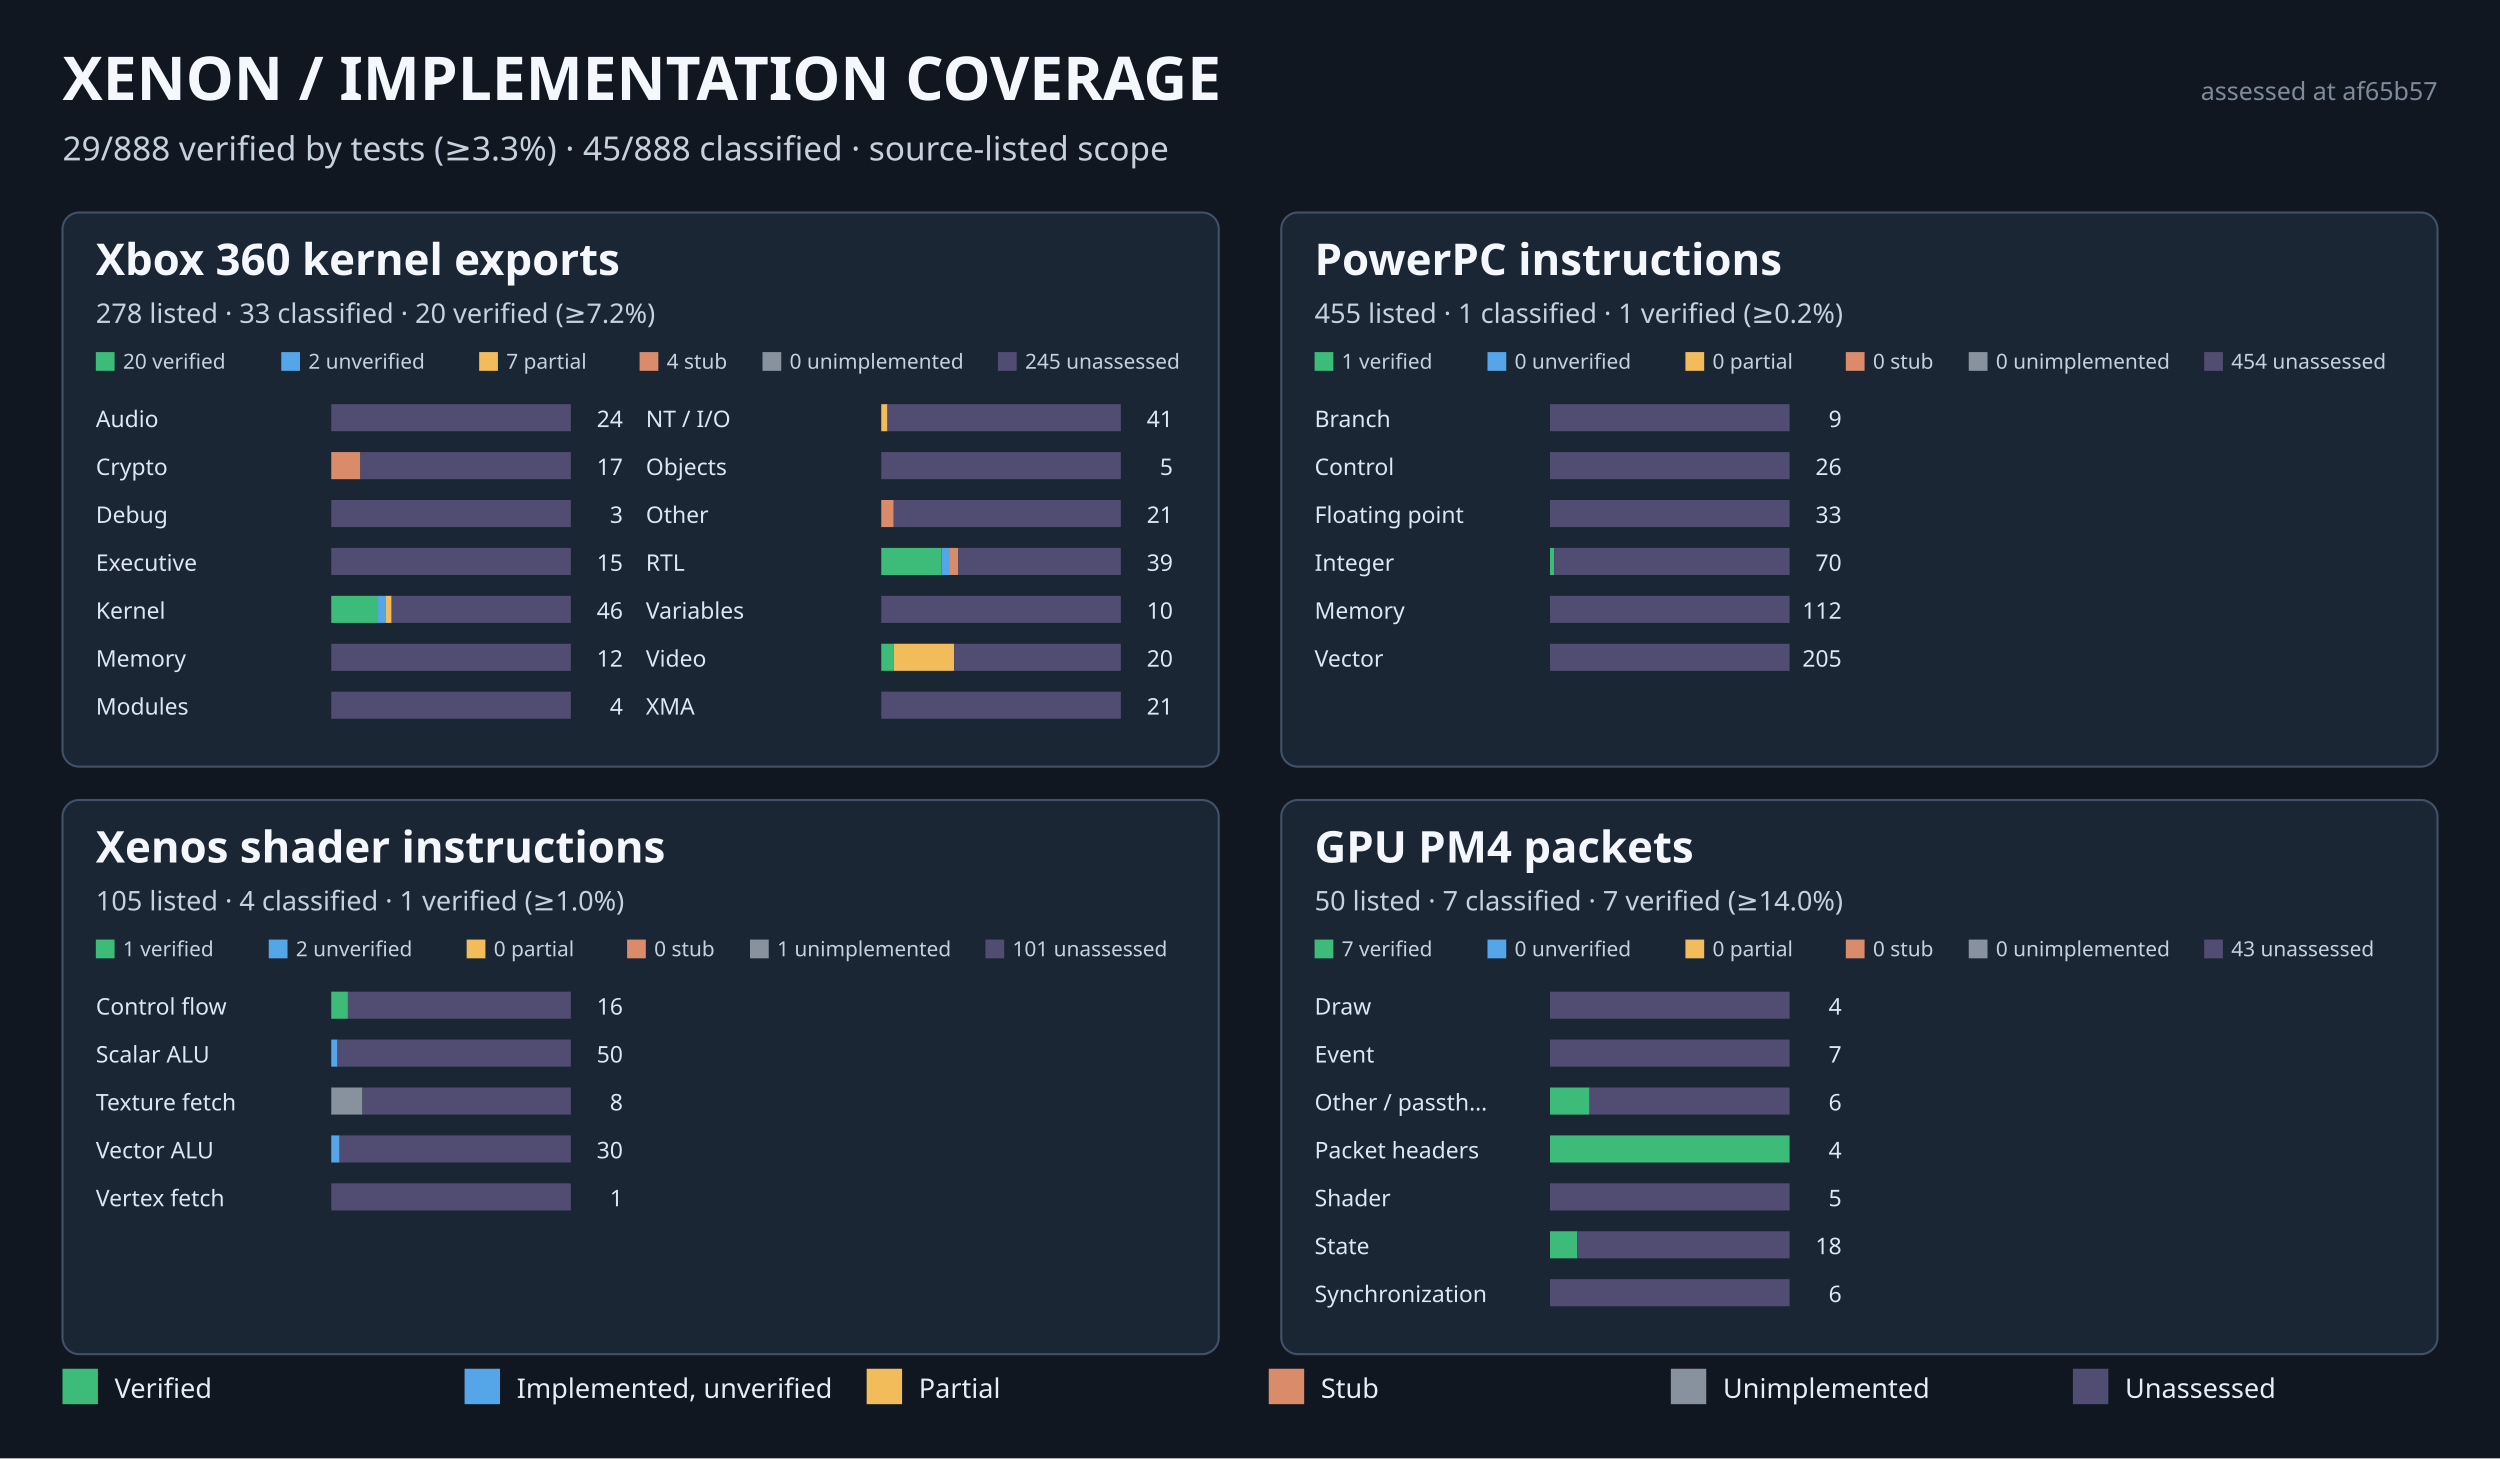
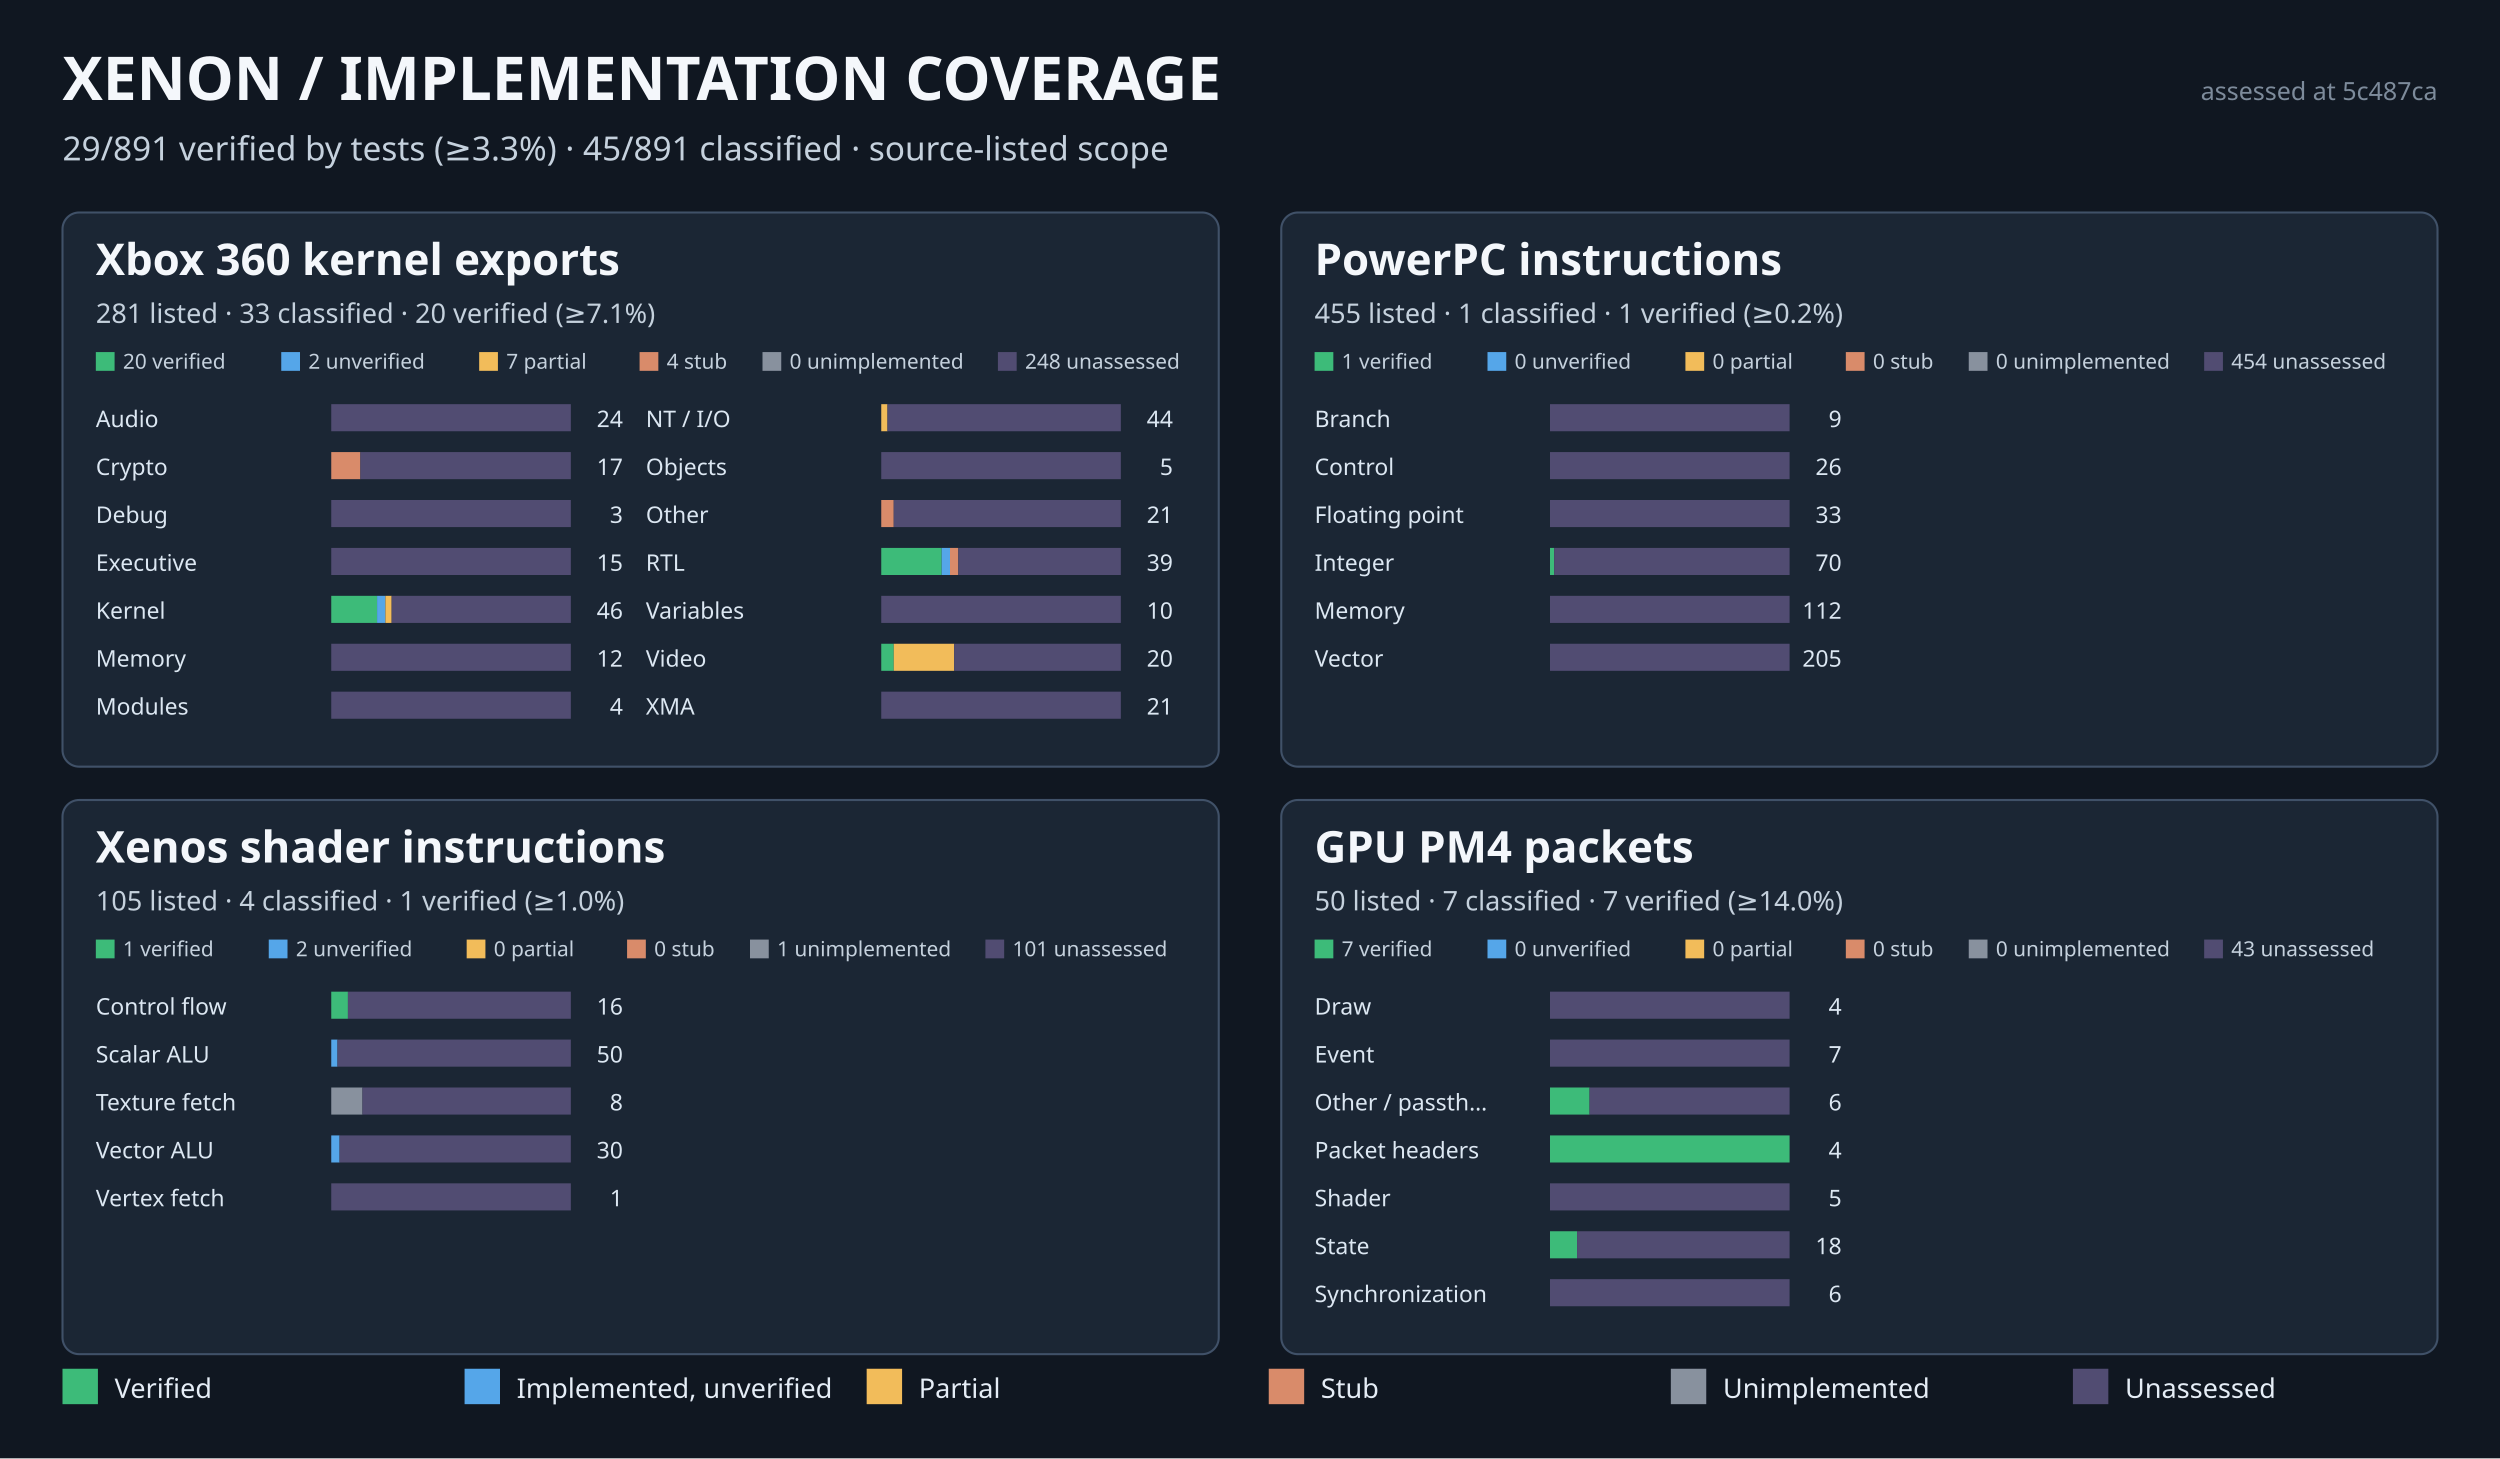
<svg xmlns="http://www.w3.org/2000/svg" width="1200" height="700" viewBox="0 0 1200 700" role="img" aria-labelledby="title desc">
  <rect width="1200" height="700" fill="#101721" />
  <text x="30" y="48" fill="#f4f7fb" font-size="29" font-weight="700" font-family="sans-serif">XENON  /  IMPLEMENTATION COVERAGE</text>
-   <text x="30" y="77" fill="#c5d1dd" font-size="16" font-family="sans-serif">29/888 verified by tests (≥3.3%)  ·  45/888 classified  ·  source-listed scope</text>
-   <text x="1170" y="48" text-anchor="end" fill="#7d8b9b" font-size="12" font-family="sans-serif">assessed at af65b57</text>
+   <text x="30" y="77" fill="#c5d1dd" font-size="16" font-family="sans-serif">29/891 verified by tests (≥3.3%)  ·  45/891 classified  ·  source-listed scope</text>
+   <text x="1170" y="48" text-anchor="end" fill="#7d8b9b" font-size="12" font-family="sans-serif">assessed at 5c487ca</text>
  <rect x="30" y="102" width="555" height="266" rx="8" fill="#1b2634" stroke="#405168" />
  <text x="46" y="132" fill="#f4f7fb" font-size="21" font-family="sans-serif" font-weight="700">Xbox 360 kernel exports</text>
-   <text x="46" y="155" fill="#c5d1dd" font-size="13" font-family="sans-serif">278 listed  ·  33 classified  ·  20 verified (≥7.2%)</text>
+   <text x="46" y="155" fill="#c5d1dd" font-size="13" font-family="sans-serif">281 listed  ·  33 classified  ·  20 verified (≥7.1%)</text>
  <rect x="46.0" y="169" width="9" height="9" fill="#3dbb79" />
  <text x="59.0" y="177" fill="#c5d1dd" font-size="10" font-family="sans-serif">20 verified</text>
  <rect x="135.0" y="169" width="9" height="9" fill="#55a6e9" />
  <text x="148.0" y="177" fill="#c5d1dd" font-size="10" font-family="sans-serif">2 unverified</text>
  <rect x="230.0" y="169" width="9" height="9" fill="#f2bc5a" />
  <text x="243.0" y="177" fill="#c5d1dd" font-size="10" font-family="sans-serif">7 partial</text>
  <rect x="307.0" y="169" width="9" height="9" fill="#d98b6a" />
  <text x="320.0" y="177" fill="#c5d1dd" font-size="10" font-family="sans-serif">4 stub</text>
  <rect x="366.0" y="169" width="9" height="9" fill="#88919e" />
  <text x="379.0" y="177" fill="#c5d1dd" font-size="10" font-family="sans-serif">0 unimplemented</text>
  <rect x="479.0" y="169" width="9" height="9" fill="#514c72" />
-   <text x="492.0" y="177" fill="#c5d1dd" font-size="10" font-family="sans-serif">245 unassessed</text>
+   <text x="492.0" y="177" fill="#c5d1dd" font-size="10" font-family="sans-serif">248 unassessed</text>
  <text x="46" y="205" fill="#dce7f2" font-size="11" font-family="sans-serif">Audio</text>
  <rect x="159" y="194" width="115" height="13" fill="#514c72" />
  <text x="299" y="205" text-anchor="end" fill="#dce7f2" font-size="11" font-family="sans-serif">24</text>
  <text x="46" y="228" fill="#dce7f2" font-size="11" font-family="sans-serif">Crypto</text>
  <rect x="159" y="217" width="14" height="13" fill="#d98b6a" />
  <rect x="173" y="217" width="101" height="13" fill="#514c72" />
  <text x="299" y="228" text-anchor="end" fill="#dce7f2" font-size="11" font-family="sans-serif">17</text>
  <text x="46" y="251" fill="#dce7f2" font-size="11" font-family="sans-serif">Debug</text>
  <rect x="159" y="240" width="115" height="13" fill="#514c72" />
  <text x="299" y="251" text-anchor="end" fill="#dce7f2" font-size="11" font-family="sans-serif">3</text>
  <text x="46" y="274" fill="#dce7f2" font-size="11" font-family="sans-serif">Executive</text>
  <rect x="159" y="263" width="115" height="13" fill="#514c72" />
  <text x="299" y="274" text-anchor="end" fill="#dce7f2" font-size="11" font-family="sans-serif">15</text>
  <text x="46" y="297" fill="#dce7f2" font-size="11" font-family="sans-serif">Kernel</text>
  <rect x="159" y="286" width="22" height="13" fill="#3dbb79" />
  <rect x="181" y="286" width="4" height="13" fill="#55a6e9" />
  <rect x="185" y="286" width="3" height="13" fill="#f2bc5a" />
  <rect x="188" y="286" width="86" height="13" fill="#514c72" />
  <text x="299" y="297" text-anchor="end" fill="#dce7f2" font-size="11" font-family="sans-serif">46</text>
  <text x="46" y="320" fill="#dce7f2" font-size="11" font-family="sans-serif">Memory</text>
  <rect x="159" y="309" width="115" height="13" fill="#514c72" />
  <text x="299" y="320" text-anchor="end" fill="#dce7f2" font-size="11" font-family="sans-serif">12</text>
  <text x="46" y="343" fill="#dce7f2" font-size="11" font-family="sans-serif">Modules</text>
  <rect x="159" y="332" width="115" height="13" fill="#514c72" />
  <text x="299" y="343" text-anchor="end" fill="#dce7f2" font-size="11" font-family="sans-serif">4</text>
  <text x="310" y="205" fill="#dce7f2" font-size="11" font-family="sans-serif">NT / I/O</text>
  <rect x="423" y="194" width="3" height="13" fill="#f2bc5a" />
  <rect x="426" y="194" width="112" height="13" fill="#514c72" />
-   <text x="563" y="205" text-anchor="end" fill="#dce7f2" font-size="11" font-family="sans-serif">41</text>
+   <text x="563" y="205" text-anchor="end" fill="#dce7f2" font-size="11" font-family="sans-serif">44</text>
  <text x="310" y="228" fill="#dce7f2" font-size="11" font-family="sans-serif">Objects</text>
  <rect x="423" y="217" width="115" height="13" fill="#514c72" />
  <text x="563" y="228" text-anchor="end" fill="#dce7f2" font-size="11" font-family="sans-serif">5</text>
  <text x="310" y="251" fill="#dce7f2" font-size="11" font-family="sans-serif">Other</text>
  <rect x="423" y="240" width="6" height="13" fill="#d98b6a" />
  <rect x="429" y="240" width="109" height="13" fill="#514c72" />
  <text x="563" y="251" text-anchor="end" fill="#dce7f2" font-size="11" font-family="sans-serif">21</text>
  <text x="310" y="274" fill="#dce7f2" font-size="11" font-family="sans-serif">RTL</text>
  <rect x="423" y="263" width="29" height="13" fill="#3dbb79" />
  <rect x="452" y="263" width="4" height="13" fill="#55a6e9" />
  <rect x="456" y="263" width="4" height="13" fill="#d98b6a" />
  <rect x="460" y="263" width="78" height="13" fill="#514c72" />
  <text x="563" y="274" text-anchor="end" fill="#dce7f2" font-size="11" font-family="sans-serif">39</text>
  <text x="310" y="297" fill="#dce7f2" font-size="11" font-family="sans-serif">Variables</text>
  <rect x="423" y="286" width="115" height="13" fill="#514c72" />
  <text x="563" y="297" text-anchor="end" fill="#dce7f2" font-size="11" font-family="sans-serif">10</text>
  <text x="310" y="320" fill="#dce7f2" font-size="11" font-family="sans-serif">Video</text>
  <rect x="423" y="309" width="6" height="13" fill="#3dbb79" />
  <rect x="429" y="309" width="29" height="13" fill="#f2bc5a" />
  <rect x="458" y="309" width="80" height="13" fill="#514c72" />
  <text x="563" y="320" text-anchor="end" fill="#dce7f2" font-size="11" font-family="sans-serif">20</text>
  <text x="310" y="343" fill="#dce7f2" font-size="11" font-family="sans-serif">XMA</text>
  <rect x="423" y="332" width="115" height="13" fill="#514c72" />
  <text x="563" y="343" text-anchor="end" fill="#dce7f2" font-size="11" font-family="sans-serif">21</text>
  <rect x="615" y="102" width="555" height="266" rx="8" fill="#1b2634" stroke="#405168" />
  <text x="631" y="132" fill="#f4f7fb" font-size="21" font-family="sans-serif" font-weight="700">PowerPC instructions</text>
  <text x="631" y="155" fill="#c5d1dd" font-size="13" font-family="sans-serif">455 listed  ·  1 classified  ·  1 verified (≥0.2%)</text>
  <rect x="631.0" y="169" width="9" height="9" fill="#3dbb79" />
  <text x="644.0" y="177" fill="#c5d1dd" font-size="10" font-family="sans-serif">1 verified</text>
  <rect x="714.0" y="169" width="9" height="9" fill="#55a6e9" />
  <text x="727.0" y="177" fill="#c5d1dd" font-size="10" font-family="sans-serif">0 unverified</text>
  <rect x="809.0" y="169" width="9" height="9" fill="#f2bc5a" />
  <text x="822.0" y="177" fill="#c5d1dd" font-size="10" font-family="sans-serif">0 partial</text>
  <rect x="886.0" y="169" width="9" height="9" fill="#d98b6a" />
  <text x="899.0" y="177" fill="#c5d1dd" font-size="10" font-family="sans-serif">0 stub</text>
  <rect x="945.0" y="169" width="9" height="9" fill="#88919e" />
  <text x="958.0" y="177" fill="#c5d1dd" font-size="10" font-family="sans-serif">0 unimplemented</text>
  <rect x="1058.0" y="169" width="9" height="9" fill="#514c72" />
  <text x="1071.0" y="177" fill="#c5d1dd" font-size="10" font-family="sans-serif">454 unassessed</text>
  <text x="631" y="205" fill="#dce7f2" font-size="11" font-family="sans-serif">Branch</text>
  <rect x="744" y="194" width="115" height="13" fill="#514c72" />
  <text x="884" y="205" text-anchor="end" fill="#dce7f2" font-size="11" font-family="sans-serif">9</text>
  <text x="631" y="228" fill="#dce7f2" font-size="11" font-family="sans-serif">Control</text>
  <rect x="744" y="217" width="115" height="13" fill="#514c72" />
  <text x="884" y="228" text-anchor="end" fill="#dce7f2" font-size="11" font-family="sans-serif">26</text>
  <text x="631" y="251" fill="#dce7f2" font-size="11" font-family="sans-serif">Floating point</text>
  <rect x="744" y="240" width="115" height="13" fill="#514c72" />
  <text x="884" y="251" text-anchor="end" fill="#dce7f2" font-size="11" font-family="sans-serif">33</text>
  <text x="631" y="274" fill="#dce7f2" font-size="11" font-family="sans-serif">Integer</text>
  <rect x="744" y="263" width="2" height="13" fill="#3dbb79" />
  <rect x="746" y="263" width="113" height="13" fill="#514c72" />
  <text x="884" y="274" text-anchor="end" fill="#dce7f2" font-size="11" font-family="sans-serif">70</text>
  <text x="631" y="297" fill="#dce7f2" font-size="11" font-family="sans-serif">Memory</text>
  <rect x="744" y="286" width="115" height="13" fill="#514c72" />
  <text x="884" y="297" text-anchor="end" fill="#dce7f2" font-size="11" font-family="sans-serif">112</text>
  <text x="631" y="320" fill="#dce7f2" font-size="11" font-family="sans-serif">Vector</text>
  <rect x="744" y="309" width="115" height="13" fill="#514c72" />
  <text x="884" y="320" text-anchor="end" fill="#dce7f2" font-size="11" font-family="sans-serif">205</text>
  <rect x="30" y="384" width="555" height="266" rx="8" fill="#1b2634" stroke="#405168" />
  <text x="46" y="414" fill="#f4f7fb" font-size="21" font-family="sans-serif" font-weight="700">Xenos shader instructions</text>
  <text x="46" y="437" fill="#c5d1dd" font-size="13" font-family="sans-serif">105 listed  ·  4 classified  ·  1 verified (≥1.0%)</text>
  <rect x="46.0" y="451" width="9" height="9" fill="#3dbb79" />
  <text x="59.0" y="459" fill="#c5d1dd" font-size="10" font-family="sans-serif">1 verified</text>
  <rect x="129.0" y="451" width="9" height="9" fill="#55a6e9" />
  <text x="142.0" y="459" fill="#c5d1dd" font-size="10" font-family="sans-serif">2 unverified</text>
  <rect x="224.0" y="451" width="9" height="9" fill="#f2bc5a" />
  <text x="237.0" y="459" fill="#c5d1dd" font-size="10" font-family="sans-serif">0 partial</text>
  <rect x="301.0" y="451" width="9" height="9" fill="#d98b6a" />
  <text x="314.0" y="459" fill="#c5d1dd" font-size="10" font-family="sans-serif">0 stub</text>
  <rect x="360.0" y="451" width="9" height="9" fill="#88919e" />
  <text x="373.0" y="459" fill="#c5d1dd" font-size="10" font-family="sans-serif">1 unimplemented</text>
  <rect x="473.0" y="451" width="9" height="9" fill="#514c72" />
  <text x="486.0" y="459" fill="#c5d1dd" font-size="10" font-family="sans-serif">101 unassessed</text>
  <text x="46" y="487" fill="#dce7f2" font-size="11" font-family="sans-serif">Control flow</text>
  <rect x="159" y="476" width="8" height="13" fill="#3dbb79" />
  <rect x="167" y="476" width="107" height="13" fill="#514c72" />
  <text x="299" y="487" text-anchor="end" fill="#dce7f2" font-size="11" font-family="sans-serif">16</text>
  <text x="46" y="510" fill="#dce7f2" font-size="11" font-family="sans-serif">Scalar ALU</text>
  <rect x="159" y="499" width="3" height="13" fill="#55a6e9" />
  <rect x="162" y="499" width="112" height="13" fill="#514c72" />
  <text x="299" y="510" text-anchor="end" fill="#dce7f2" font-size="11" font-family="sans-serif">50</text>
  <text x="46" y="533" fill="#dce7f2" font-size="11" font-family="sans-serif">Texture fetch</text>
  <rect x="159" y="522" width="15" height="13" fill="#88919e" />
  <rect x="174" y="522" width="100" height="13" fill="#514c72" />
  <text x="299" y="533" text-anchor="end" fill="#dce7f2" font-size="11" font-family="sans-serif">8</text>
  <text x="46" y="556" fill="#dce7f2" font-size="11" font-family="sans-serif">Vector ALU</text>
  <rect x="159" y="545" width="4" height="13" fill="#55a6e9" />
  <rect x="163" y="545" width="111" height="13" fill="#514c72" />
  <text x="299" y="556" text-anchor="end" fill="#dce7f2" font-size="11" font-family="sans-serif">30</text>
  <text x="46" y="579" fill="#dce7f2" font-size="11" font-family="sans-serif">Vertex fetch</text>
  <rect x="159" y="568" width="115" height="13" fill="#514c72" />
  <text x="299" y="579" text-anchor="end" fill="#dce7f2" font-size="11" font-family="sans-serif">1</text>
  <rect x="615" y="384" width="555" height="266" rx="8" fill="#1b2634" stroke="#405168" />
  <text x="631" y="414" fill="#f4f7fb" font-size="21" font-family="sans-serif" font-weight="700">GPU PM4 packets</text>
  <text x="631" y="437" fill="#c5d1dd" font-size="13" font-family="sans-serif">50 listed  ·  7 classified  ·  7 verified (≥14.0%)</text>
  <rect x="631.0" y="451" width="9" height="9" fill="#3dbb79" />
  <text x="644.0" y="459" fill="#c5d1dd" font-size="10" font-family="sans-serif">7 verified</text>
  <rect x="714.0" y="451" width="9" height="9" fill="#55a6e9" />
  <text x="727.0" y="459" fill="#c5d1dd" font-size="10" font-family="sans-serif">0 unverified</text>
  <rect x="809.0" y="451" width="9" height="9" fill="#f2bc5a" />
  <text x="822.0" y="459" fill="#c5d1dd" font-size="10" font-family="sans-serif">0 partial</text>
  <rect x="886.0" y="451" width="9" height="9" fill="#d98b6a" />
  <text x="899.0" y="459" fill="#c5d1dd" font-size="10" font-family="sans-serif">0 stub</text>
  <rect x="945.0" y="451" width="9" height="9" fill="#88919e" />
  <text x="958.0" y="459" fill="#c5d1dd" font-size="10" font-family="sans-serif">0 unimplemented</text>
  <rect x="1058.0" y="451" width="9" height="9" fill="#514c72" />
  <text x="1071.0" y="459" fill="#c5d1dd" font-size="10" font-family="sans-serif">43 unassessed</text>
  <text x="631" y="487" fill="#dce7f2" font-size="11" font-family="sans-serif">Draw</text>
  <rect x="744" y="476" width="115" height="13" fill="#514c72" />
  <text x="884" y="487" text-anchor="end" fill="#dce7f2" font-size="11" font-family="sans-serif">4</text>
  <text x="631" y="510" fill="#dce7f2" font-size="11" font-family="sans-serif">Event</text>
  <rect x="744" y="499" width="115" height="13" fill="#514c72" />
  <text x="884" y="510" text-anchor="end" fill="#dce7f2" font-size="11" font-family="sans-serif">7</text>
  <text x="631" y="533" fill="#dce7f2" font-size="11" font-family="sans-serif">Other / passth…</text>
  <rect x="744" y="522" width="19" height="13" fill="#3dbb79" />
  <rect x="763" y="522" width="96" height="13" fill="#514c72" />
  <text x="884" y="533" text-anchor="end" fill="#dce7f2" font-size="11" font-family="sans-serif">6</text>
  <text x="631" y="556" fill="#dce7f2" font-size="11" font-family="sans-serif">Packet headers</text>
  <rect x="744" y="545" width="115" height="13" fill="#3dbb79" />
  <text x="884" y="556" text-anchor="end" fill="#dce7f2" font-size="11" font-family="sans-serif">4</text>
  <text x="631" y="579" fill="#dce7f2" font-size="11" font-family="sans-serif">Shader</text>
  <rect x="744" y="568" width="115" height="13" fill="#514c72" />
  <text x="884" y="579" text-anchor="end" fill="#dce7f2" font-size="11" font-family="sans-serif">5</text>
  <text x="631" y="602" fill="#dce7f2" font-size="11" font-family="sans-serif">State</text>
  <rect x="744" y="591" width="13" height="13" fill="#3dbb79" />
  <rect x="757" y="591" width="102" height="13" fill="#514c72" />
  <text x="884" y="602" text-anchor="end" fill="#dce7f2" font-size="11" font-family="sans-serif">18</text>
  <text x="631" y="625" fill="#dce7f2" font-size="11" font-family="sans-serif">Synchronization</text>
  <rect x="744" y="614" width="115" height="13" fill="#514c72" />
  <text x="884" y="625" text-anchor="end" fill="#dce7f2" font-size="11" font-family="sans-serif">6</text>
  <rect x="30" y="657" width="17" height="17" fill="#3dbb79" />
  <text x="55" y="671" fill="#e5edf6" font-size="13" font-family="sans-serif">Verified</text>
  <rect x="223" y="657" width="17" height="17" fill="#55a6e9" />
  <text x="248" y="671" fill="#e5edf6" font-size="13" font-family="sans-serif">Implemented, unverified</text>
  <rect x="416" y="657" width="17" height="17" fill="#f2bc5a" />
  <text x="441" y="671" fill="#e5edf6" font-size="13" font-family="sans-serif">Partial</text>
  <rect x="609" y="657" width="17" height="17" fill="#d98b6a" />
  <text x="634" y="671" fill="#e5edf6" font-size="13" font-family="sans-serif">Stub</text>
  <rect x="802" y="657" width="17" height="17" fill="#88919e" />
  <text x="827" y="671" fill="#e5edf6" font-size="13" font-family="sans-serif">Unimplemented</text>
  <rect x="995" y="657" width="17" height="17" fill="#514c72" />
  <text x="1020" y="671" fill="#e5edf6" font-size="13" font-family="sans-serif">Unassessed</text>
</svg>
